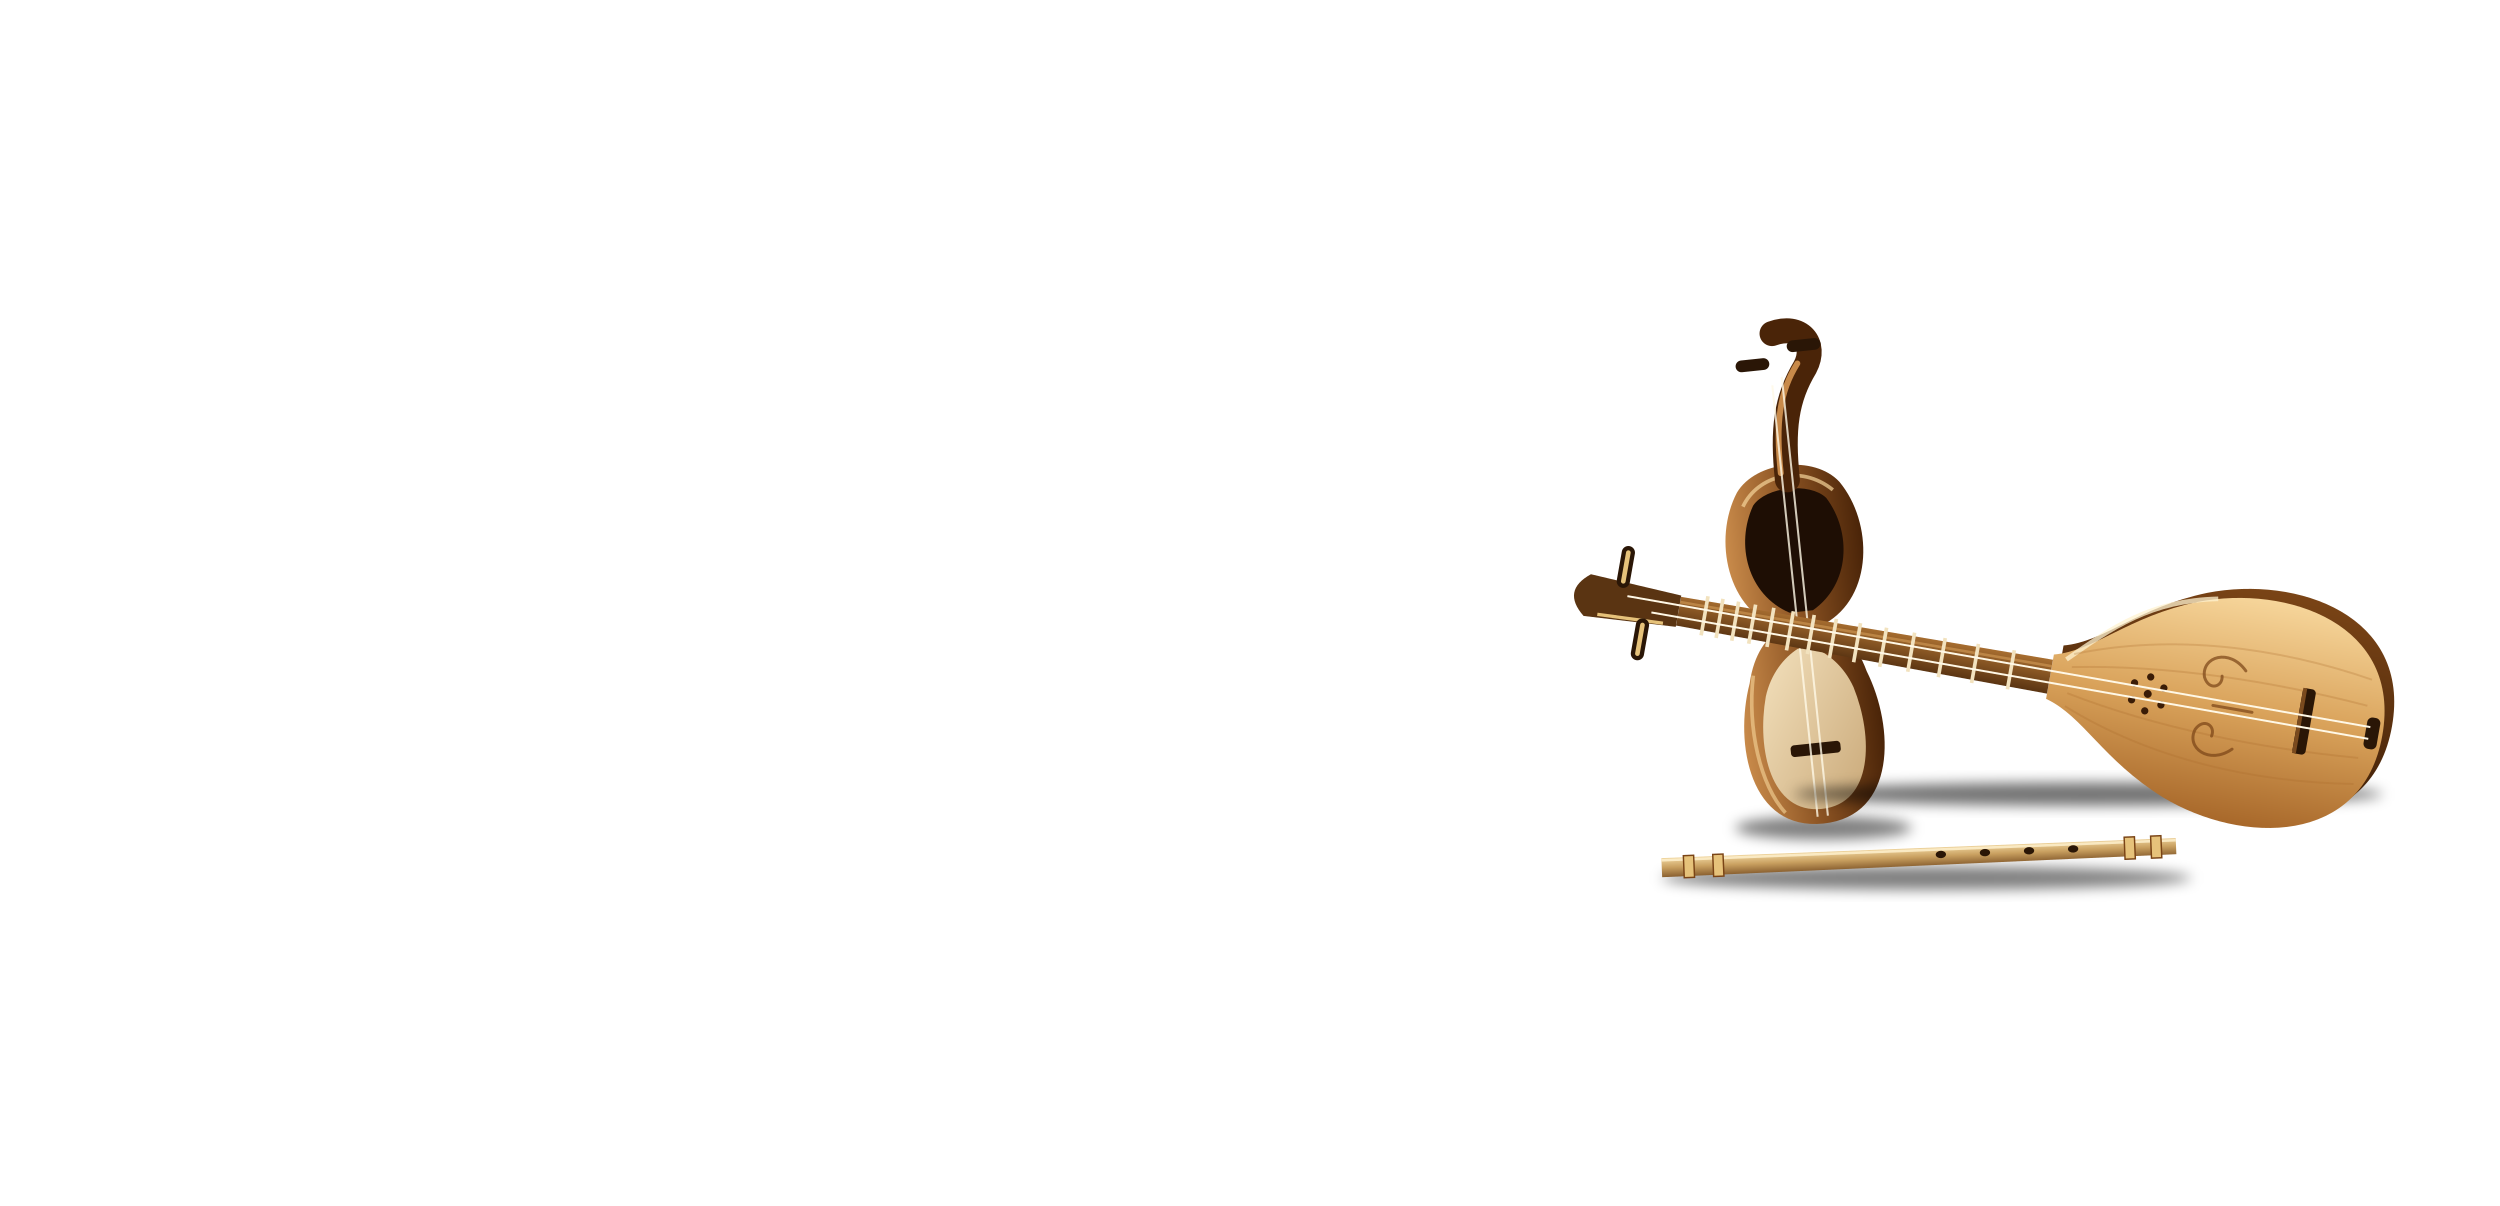
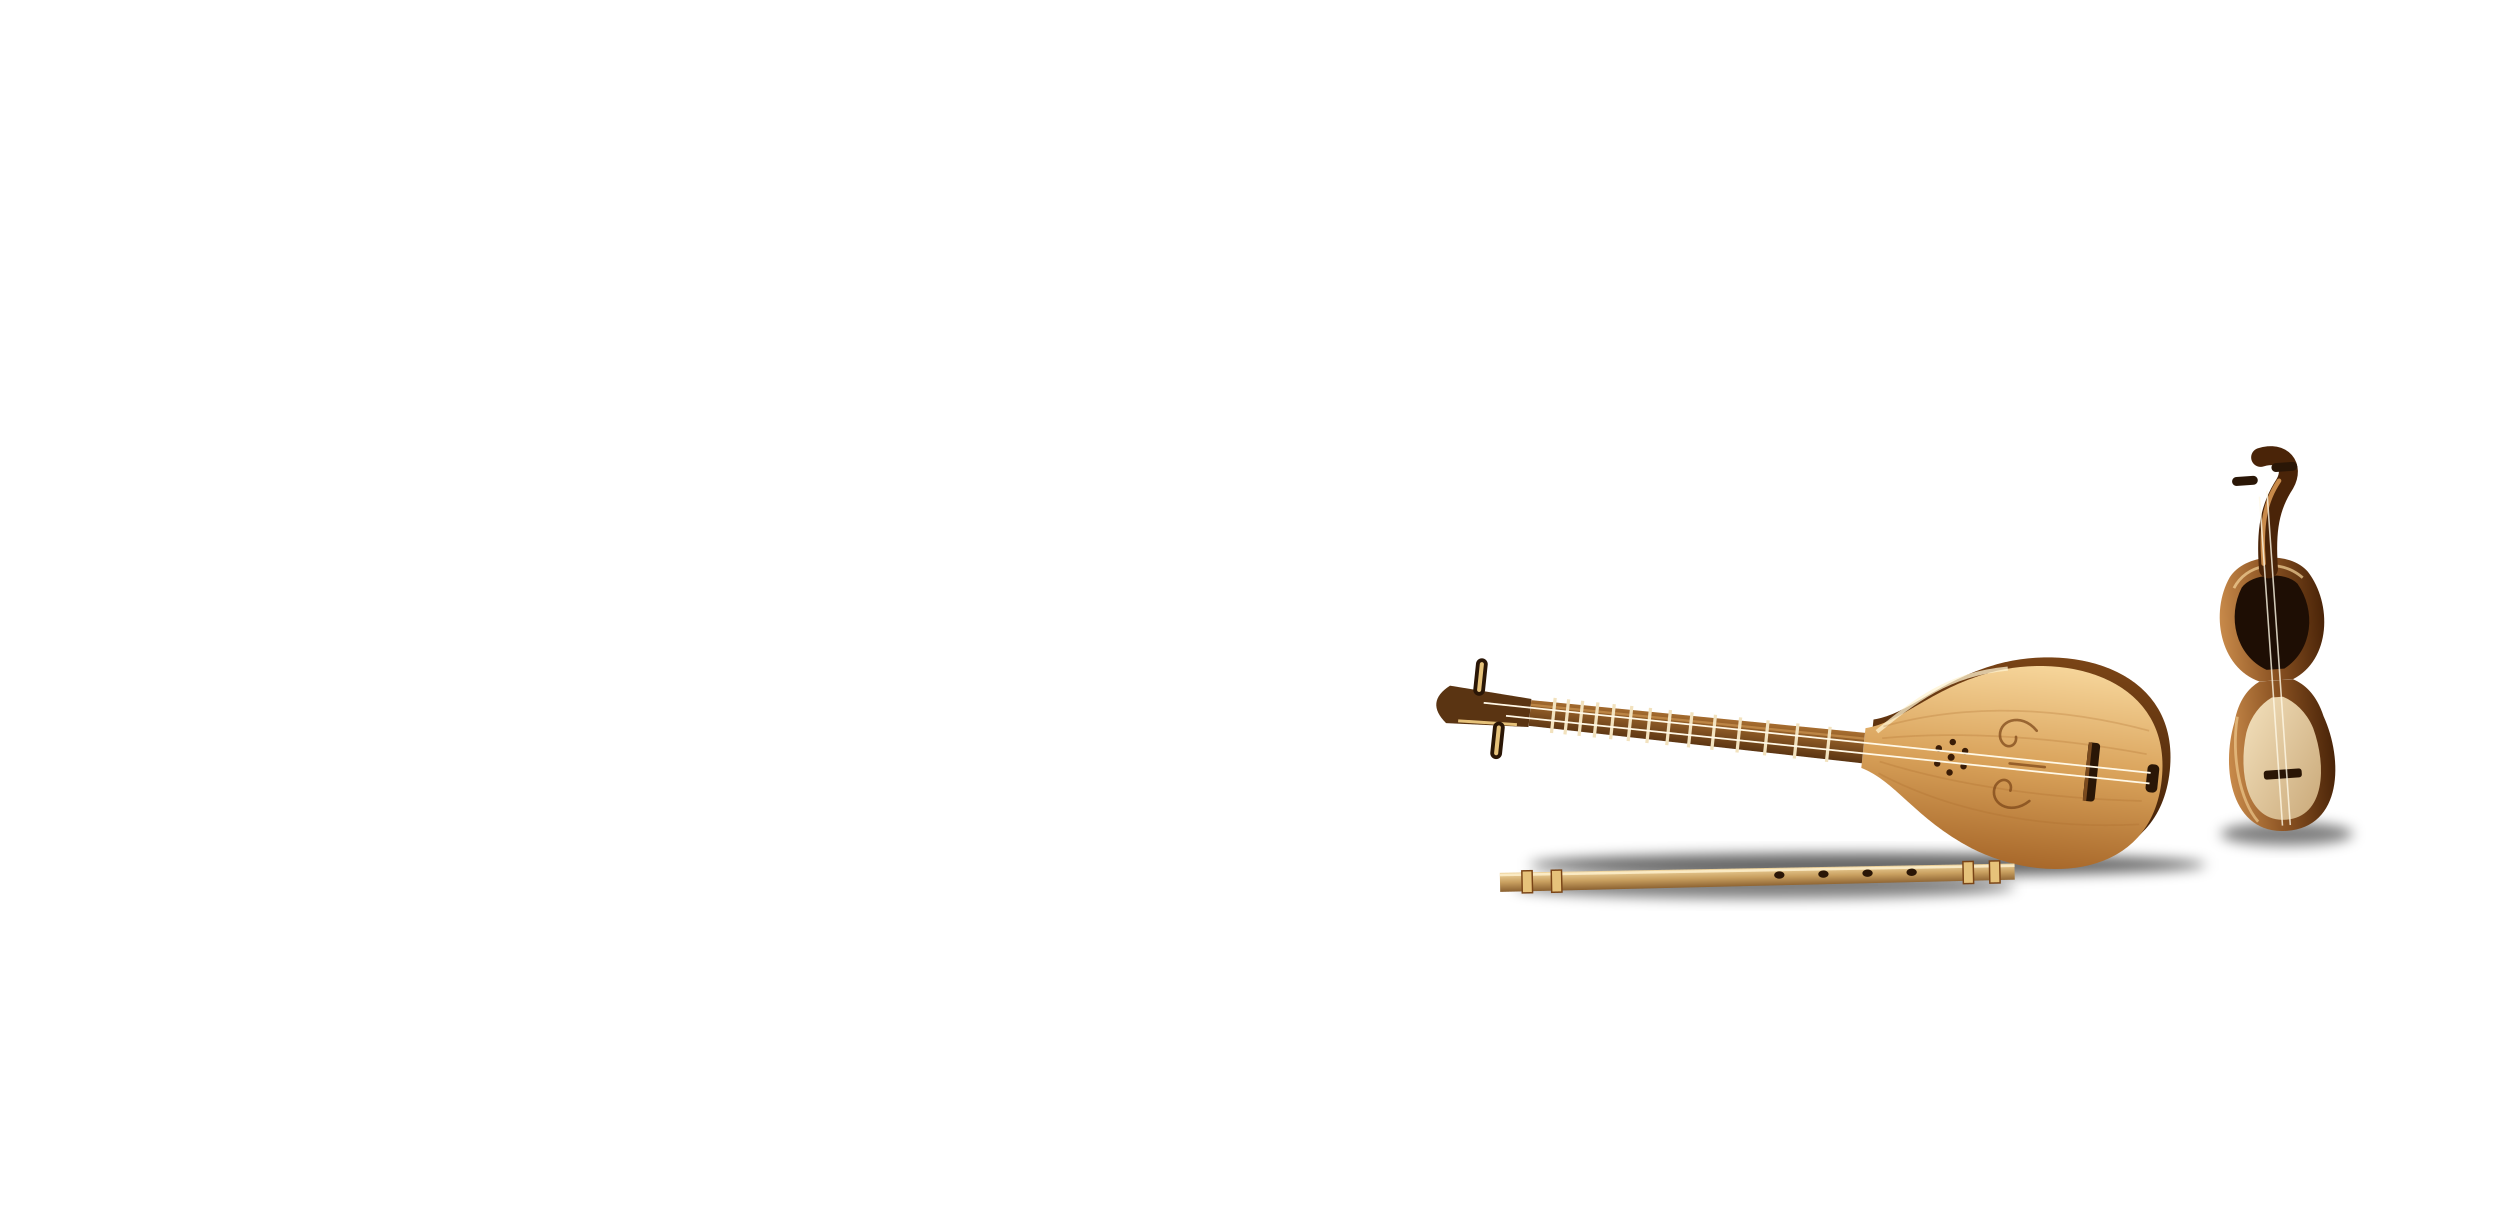
<svg xmlns="http://www.w3.org/2000/svg" viewBox="0 0 340 164" preserveAspectRatio="xMidYMax slice">
  <defs>
    <filter id="b" x="-50%" y="-50%" width="200%" height="200%">
      <feGaussianBlur stdDeviation="2.4" />
    </filter>
    <filter id="bb" x="-50%" y="-50%" width="200%" height="200%">
      <feGaussianBlur stdDeviation="6" />
    </filter>
    <filter id="b1" x="-50%" y="-50%" width="200%" height="200%">
      <feGaussianBlur stdDeviation="0.9" />
    </filter>
    <linearGradient id="sb" x1="1" y1="0" x2="0" y2="0">
      <stop offset="0" stop-color="#F6D59A" stop-opacity="1" />
      <stop offset="0.5" stop-color="#D9A25A" stop-opacity="1" />
      <stop offset="1" stop-color="#A8682A" stop-opacity="1" />
    </linearGradient>
    <linearGradient id="sd" x1="1" y1="0" x2="0" y2="0">
      <stop offset="0" stop-color="#7A4416" stop-opacity="1" />
      <stop offset="1" stop-color="#3A1C06" stop-opacity="1" />
    </linearGradient>
    <linearGradient id="nk" x1="1" y1="0" x2="0" y2="0">
      <stop offset="0" stop-color="#A86E30" stop-opacity="1" />
      <stop offset="1" stop-color="#5A3412" stop-opacity="1" />
    </linearGradient>
    <linearGradient id="kb" x1="0" y1="0" x2="1" y2="0">
      <stop offset="0" stop-color="#C88A4A" stop-opacity="1" />
      <stop offset="0.5" stop-color="#8A5222" stop-opacity="1" />
      <stop offset="1" stop-color="#4A2408" stop-opacity="1" />
    </linearGradient>
    <linearGradient id="kl" x1="0" y1="0" x2="1" y2="1">
      <stop offset="0" stop-color="#F4E2BE" stop-opacity="1" />
      <stop offset="1" stop-color="#C9A878" stop-opacity="1" />
    </linearGradient>
    <linearGradient id="sy" x1="0" y1="0" x2="0" y2="1">
      <stop offset="0" stop-color="#F0D6A0" stop-opacity="1" />
      <stop offset="0.5" stop-color="#C9A060" stop-opacity="1" />
      <stop offset="1" stop-color="#8A6030" stop-opacity="1" />
    </linearGradient>
  </defs>
-   <ellipse cx="248" cy="112.6" rx="12" ry="1.6" fill="#000" fill-opacity=".5" filter="url(#b1)" />
-   <g transform="translate(248 112) rotate(-6)">
+   <ellipse cx="311" cy="113.4" rx="9" ry="1.6" fill="#000" fill-opacity=".5" filter="url(#b1)" />
+   <g transform="translate(311 113) rotate(-4) scale(.76)">
    <path d="M0 0 C-10 0 -11 -12 -8 -20 C-7 -24 -5 -26 -3 -27 L3 -27 C5 -26 7 -24 8 -20 C11 -12 10 0 0 0Z" fill="url(#kb)" />
    <path d="M0 -2 C-7 -2 -8 -11 -6 -18 C-5 -21 -3 -23 -1 -24 L1 -24 C3 -23 5 -21 6 -18 C8 -11 7 -2 0 -2Z" fill="url(#kl)" />
    <path d="M-3 -27 C-10 -30 -11 -40 -7 -46 C-4 -50 4 -50 7 -46 C11 -40 10 -30 3 -27Z" fill="url(#kb)" />
    <path d="M-1.6 -29 C-7 -32 -8 -39 -5 -44 C-3 -46.4 3 -46.4 5 -44 C8 -39 7 -32 1.6 -29Z" fill="#1E0E04" />
    <path d="M-6.4 -44 C-4 -48 2 -49 6 -45" stroke="#F6D59A" stroke-opacity=".7" stroke-width=".5" fill="none" />
    <path d="M-7.4 -21 C-9 -14 -8 -6 -5 -2" stroke="#F6D59A" stroke-opacity=".6" stroke-width=".5" fill="none" />
    <path d="M0 -47 C0 -54 1 -58 4 -62 C6 -65 4 -68 0 -67" stroke="#4A2408" stroke-width="3.4" fill="none" stroke-linecap="round" />
    <path d="M-.8 -48 C-.8 -55 .2 -59 3 -62.6" stroke="#C88A4A" stroke-width=".8" fill="none" stroke-linecap="round" />
    <path d="M-1.6 -63 h-3 M2.6 -65 h3" stroke="#2A1606" stroke-width="1.6" stroke-linecap="round" />
    <rect x="-3.4" y="-11" width="6.8" height="1.6" rx=".5" fill="#2A1606" />
    <path d="M-.7 -1 L-.7 -60 M.7 -1 L.7 -61" stroke="#FFF8E6" stroke-opacity=".8" stroke-width=".28" />
  </g>
-   <ellipse cx="284" cy="108" rx="40" ry="1.6" fill="#000" fill-opacity=".55" filter="url(#b1)" />
-   <g transform="translate(324 100) rotate(-80) scale(.9)">
+   <ellipse cx="254" cy="117.6" rx="46" ry="1.6" fill="#000" fill-opacity=".6" filter="url(#b1)" />
+   <g transform="translate(294 106) rotate(-84) scale(.8)">
    <path d="M0 0 C-17 0 -20 -18 -15 -31 C-11 -41 -5 -45 -3.4 -51 L3.4 -51 C5 -45 11 -41 15 -31 C20 -18 17 0 0 0Z" fill="url(#sd)" transform="translate(1.6 1.2)" />
    <path d="M0 0 C-17 0 -20 -18 -15 -31 C-11 -41 -5 -45 -3.4 -51 L3.4 -51 C5 -45 11 -41 15 -31 C20 -18 17 0 0 0Z" fill="url(#sb)" />
    <path d="M3 -49 C9 -43 14 -38 16 -28" stroke="#FFF2D0" stroke-opacity=".75" stroke-width=".7" fill="none" />
    <path d="M-8 -3 C-10.4 -18 -9.6 -34 -4.0 -48" stroke="#A8682A" stroke-opacity=".25" stroke-width=".3" fill="none" />
    <path d="M-4 -3 C-5.2 -18 -4.8 -34 -2.0 -48" stroke="#A8682A" stroke-opacity=".25" stroke-width=".3" fill="none" />
    <path d="M4 -3 C5.2 -18 4.8 -34 2.0 -48" stroke="#A8682A" stroke-opacity=".25" stroke-width=".3" fill="none" />
    <path d="M8 -3 C10.4 -18 9.6 -34 4.0 -48" stroke="#A8682A" stroke-opacity=".25" stroke-width=".3" fill="none" />
    <circle cx="2.6" cy="-36" r=".55" fill="#3A1C06" />
    <circle cx="1.3" cy="-33.75" r=".55" fill="#3A1C06" />
    <circle cx="-1.3" cy="-33.75" r=".55" fill="#3A1C06" />
    <circle cx="-2.6" cy="-36" r=".55" fill="#3A1C06" />
    <circle cx="-1.3" cy="-38.25" r=".55" fill="#3A1C06" />
    <circle cx="1.3" cy="-38.25" r=".55" fill="#3A1C06" />
    <circle cx="0" cy="-36" r=".6" fill="#3A1C06" />
    <path d="M-6 -22 c-3 -3 -1 -7 2 -6 c2 1 1 3 -.6 2.6 M6 -22 c3 -3 1 -7 -2 -6 c-2 1 -1 3 .6 2.6 M0 -20 v-6" stroke="#7A4416" stroke-opacity=".7" stroke-width=".45" fill="none" stroke-linecap="round" />
    <rect x="-5" y="-13" width="10" height="2" rx=".6" fill="#2A1606" />
    <rect x="-5" y="-13" width="10" height=".6" fill="#7A4A1E" />
    <rect x="-2.4" y="-2.6" width="4.8" height="2" rx=".8" fill="#2A1606" />
    <path d="M-2.6 -51 L-2.2 -108 L2.2 -108 L2.6 -51Z" fill="url(#nk)" />
    <path d="M1.6 -51 L1.4 -108" stroke="#E0A860" stroke-opacity=".5" stroke-width=".4" />
    <path d="M-3 -57 H3" stroke="#F2E2BE" stroke-width=".55" />
    <path d="M-3 -62.5 H3" stroke="#F2E2BE" stroke-width=".55" />
    <path d="M-3 -67.6 H3" stroke="#F2E2BE" stroke-width=".55" />
    <path d="M-3 -72.3 H3" stroke="#F2E2BE" stroke-width=".55" />
    <path d="M-3 -76.6 H3" stroke="#F2E2BE" stroke-width=".55" />
    <path d="M-3 -80.6 H3" stroke="#F2E2BE" stroke-width=".55" />
    <path d="M-3 -84.3 H3" stroke="#F2E2BE" stroke-width=".55" />
    <path d="M-3 -87.7 H3" stroke="#F2E2BE" stroke-width=".55" />
    <path d="M-3 -90.9 H3" stroke="#F2E2BE" stroke-width=".55" />
    <path d="M-3 -93.9 H3" stroke="#F2E2BE" stroke-width=".55" />
    <path d="M-3 -96.7 H3" stroke="#F2E2BE" stroke-width=".55" />
    <path d="M-3 -99.3 H3" stroke="#F2E2BE" stroke-width=".55" />
    <path d="M-3 -101.7 H3" stroke="#F2E2BE" stroke-width=".55" />
    <path d="M-3 -104 H3" stroke="#F2E2BE" stroke-width=".55" />
    <path d="M-2.4 -108 L-3.2 -122 Q0 -126 3.2 -122 L2.4 -108Z" fill="#5A3412" />
    <path d="M-2.2 -110 L-2.6 -120" stroke="#E6C27A" stroke-width=".5" />
    <path d="M-3 -113 h-4.4 M3 -117 h4.4" stroke="#2A1606" stroke-width="2" stroke-linecap="round" />
    <path d="M-3 -113 h-4.4 M3 -117 h4.4" stroke="#E6C27A" stroke-width=".7" stroke-linecap="round" />
    <path d="M-.9 -2 L-.9 -112 M.9 -2 L.9 -116" stroke="#FFF8E6" stroke-width=".3" />
  </g>
-   <ellipse cx="262" cy="119.4" rx="36" ry="1.6" fill="#000" fill-opacity=".5" filter="url(#b1)" />
-   <g transform="translate(226 118) rotate(-2.4)">
+   <ellipse cx="240" cy="120.6" rx="34" ry="1.6" fill="#000" fill-opacity=".5" filter="url(#b1)" />
+   <g transform="translate(204 120) rotate(-1.2)">
    <path d="M0 -1.3 L70 -1.1 L70 1.1 L0 1.3Z" fill="url(#sy)" />
    <path d="M0 -1 L70 -.8" stroke="#FFF2D0" stroke-opacity=".8" stroke-width=".35" />
    <rect x="3" y="-1.5" width="1.4" height="3" fill="#E6C27A" />
    <rect x="3" y="-1.5" width="1.4" height="3" fill="none" stroke="#7A4416" stroke-width=".2" />
    <rect x="7" y="-1.5" width="1.4" height="3" fill="#E6C27A" />
    <rect x="7" y="-1.5" width="1.4" height="3" fill="none" stroke="#7A4416" stroke-width=".2" />
    <rect x="63" y="-1.5" width="1.4" height="3" fill="#E6C27A" />
    <rect x="63" y="-1.5" width="1.4" height="3" fill="none" stroke="#7A4416" stroke-width=".2" />
    <rect x="66.6" y="-1.5" width="1.4" height="3" fill="#E6C27A" />
    <rect x="66.6" y="-1.5" width="1.4" height="3" fill="none" stroke="#7A4416" stroke-width=".2" />
    <ellipse cx="38" cy="-.2" rx=".7" ry=".5" fill="#2A1606" />
    <ellipse cx="44" cy="-.2" rx=".7" ry=".5" fill="#2A1606" />
    <ellipse cx="50" cy="-.2" rx=".7" ry=".5" fill="#2A1606" />
    <ellipse cx="56" cy="-.2" rx=".7" ry=".5" fill="#2A1606" />
  </g>
</svg>
